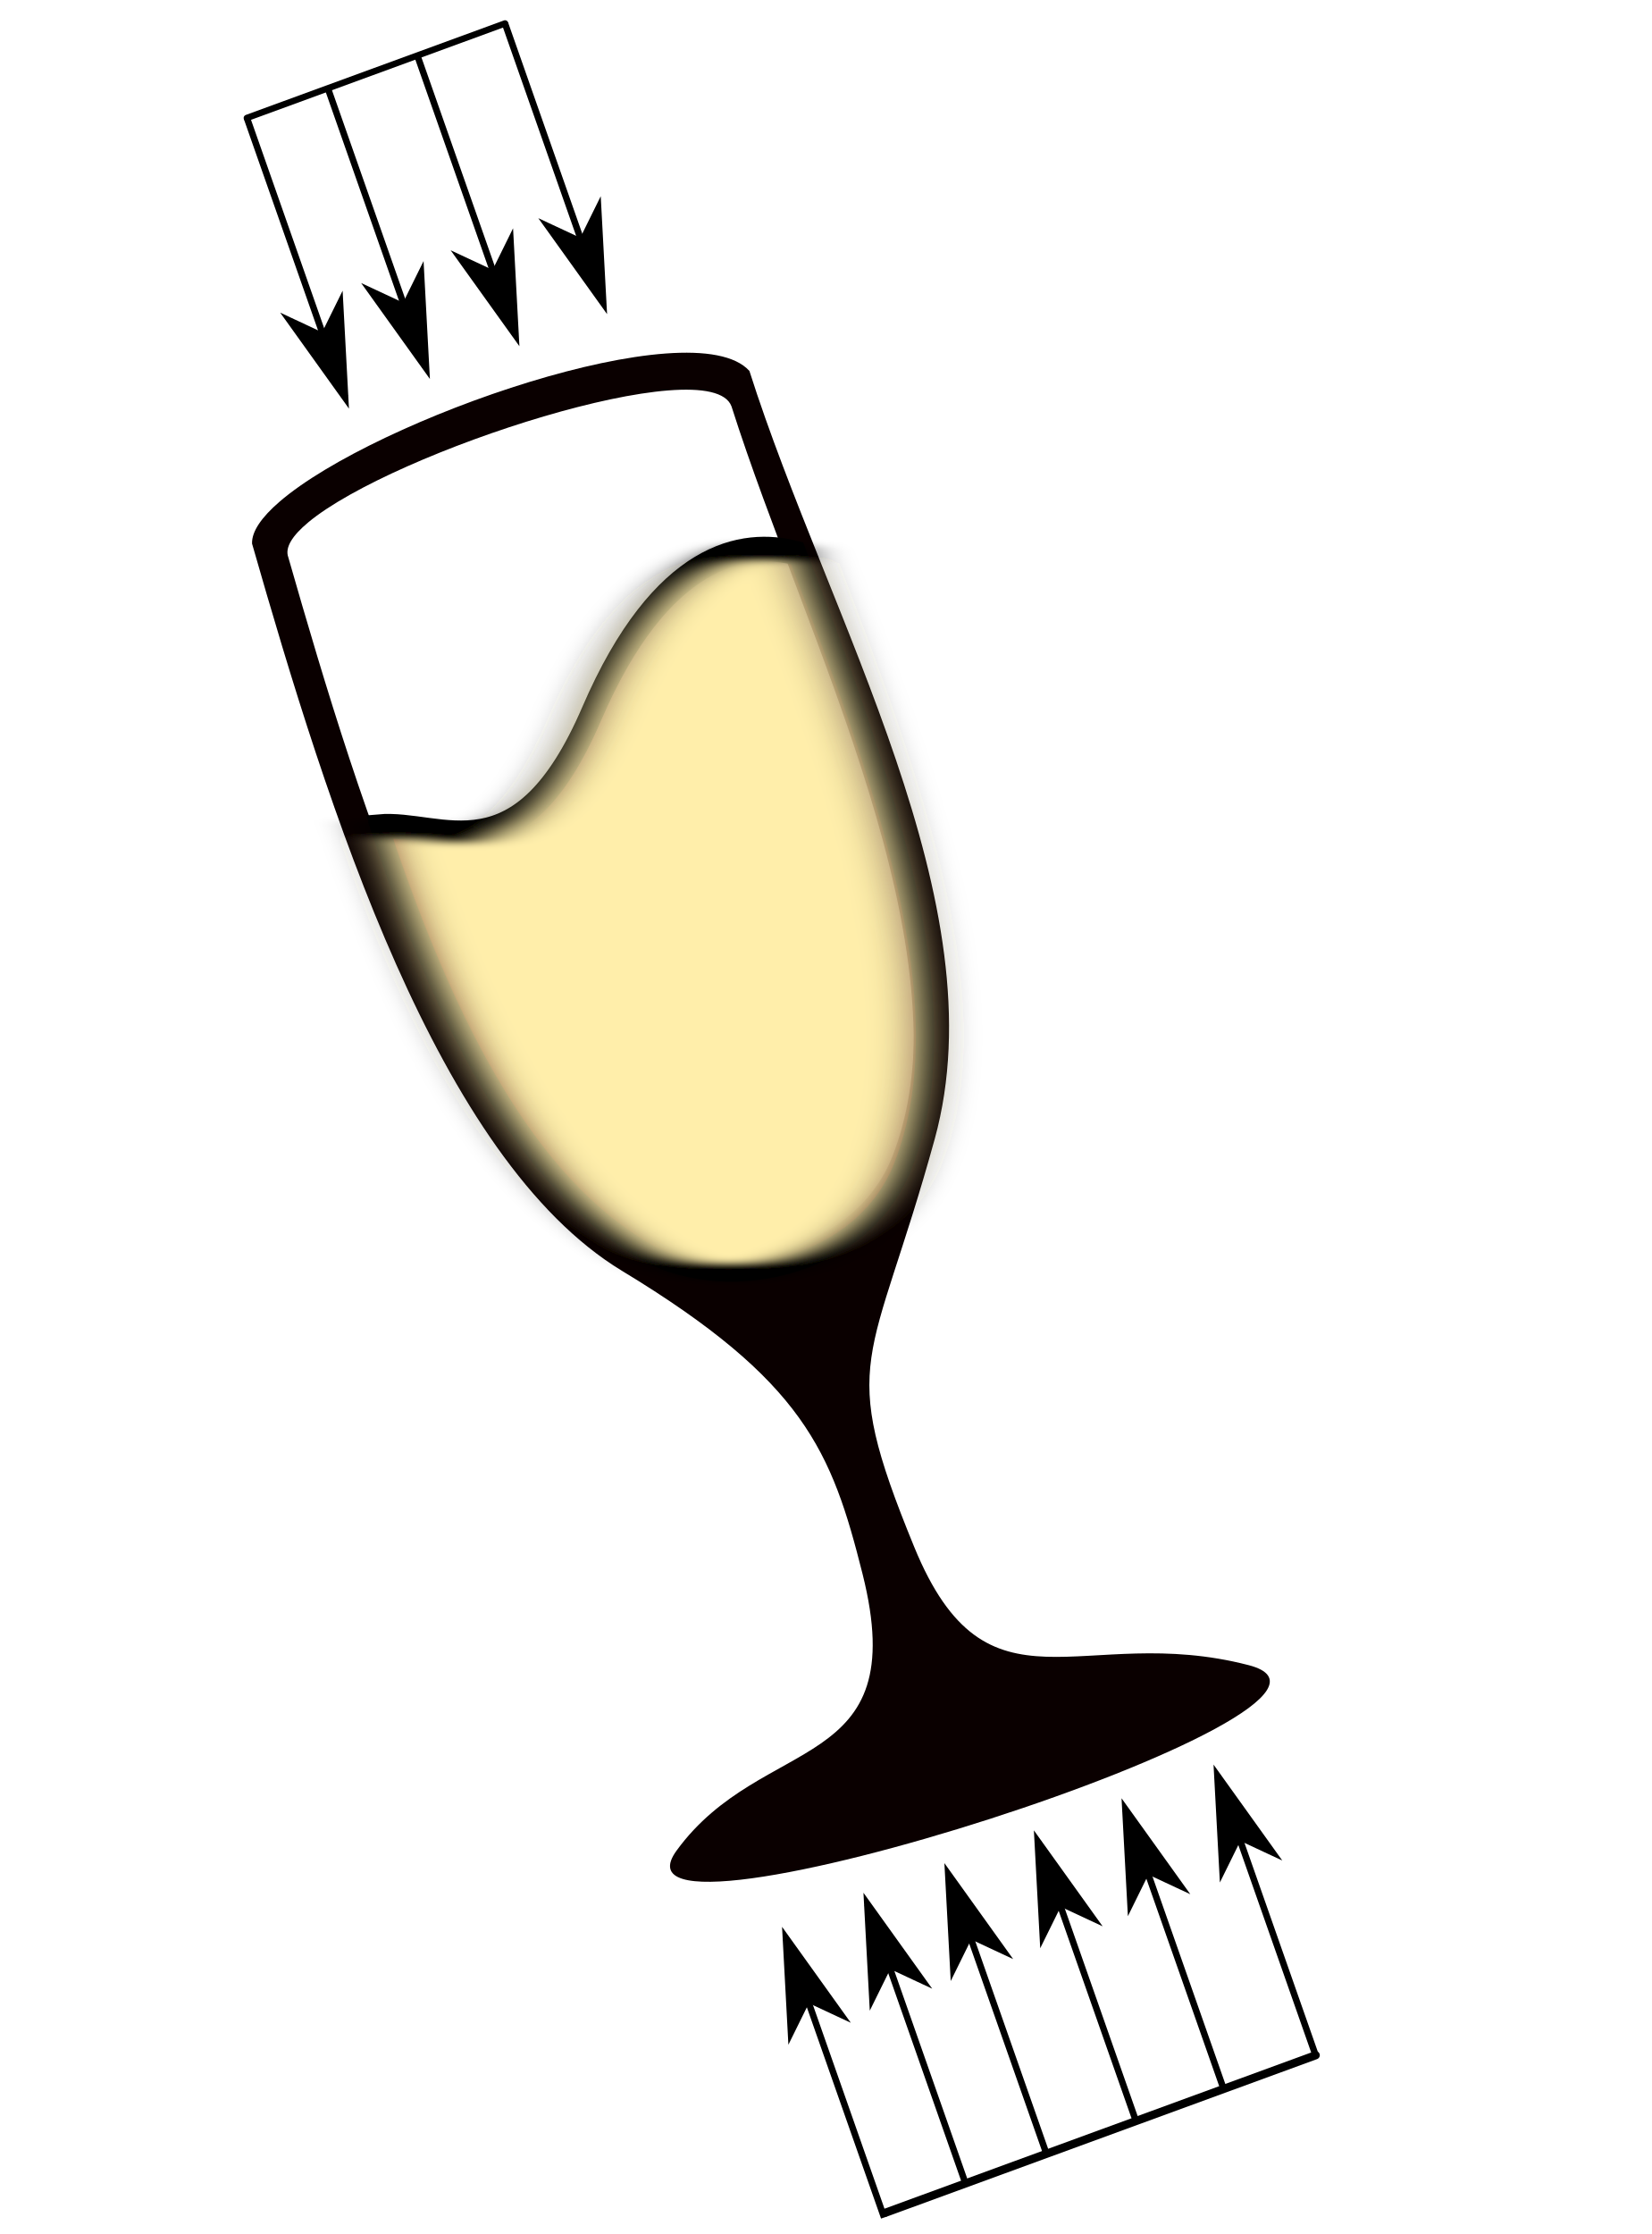
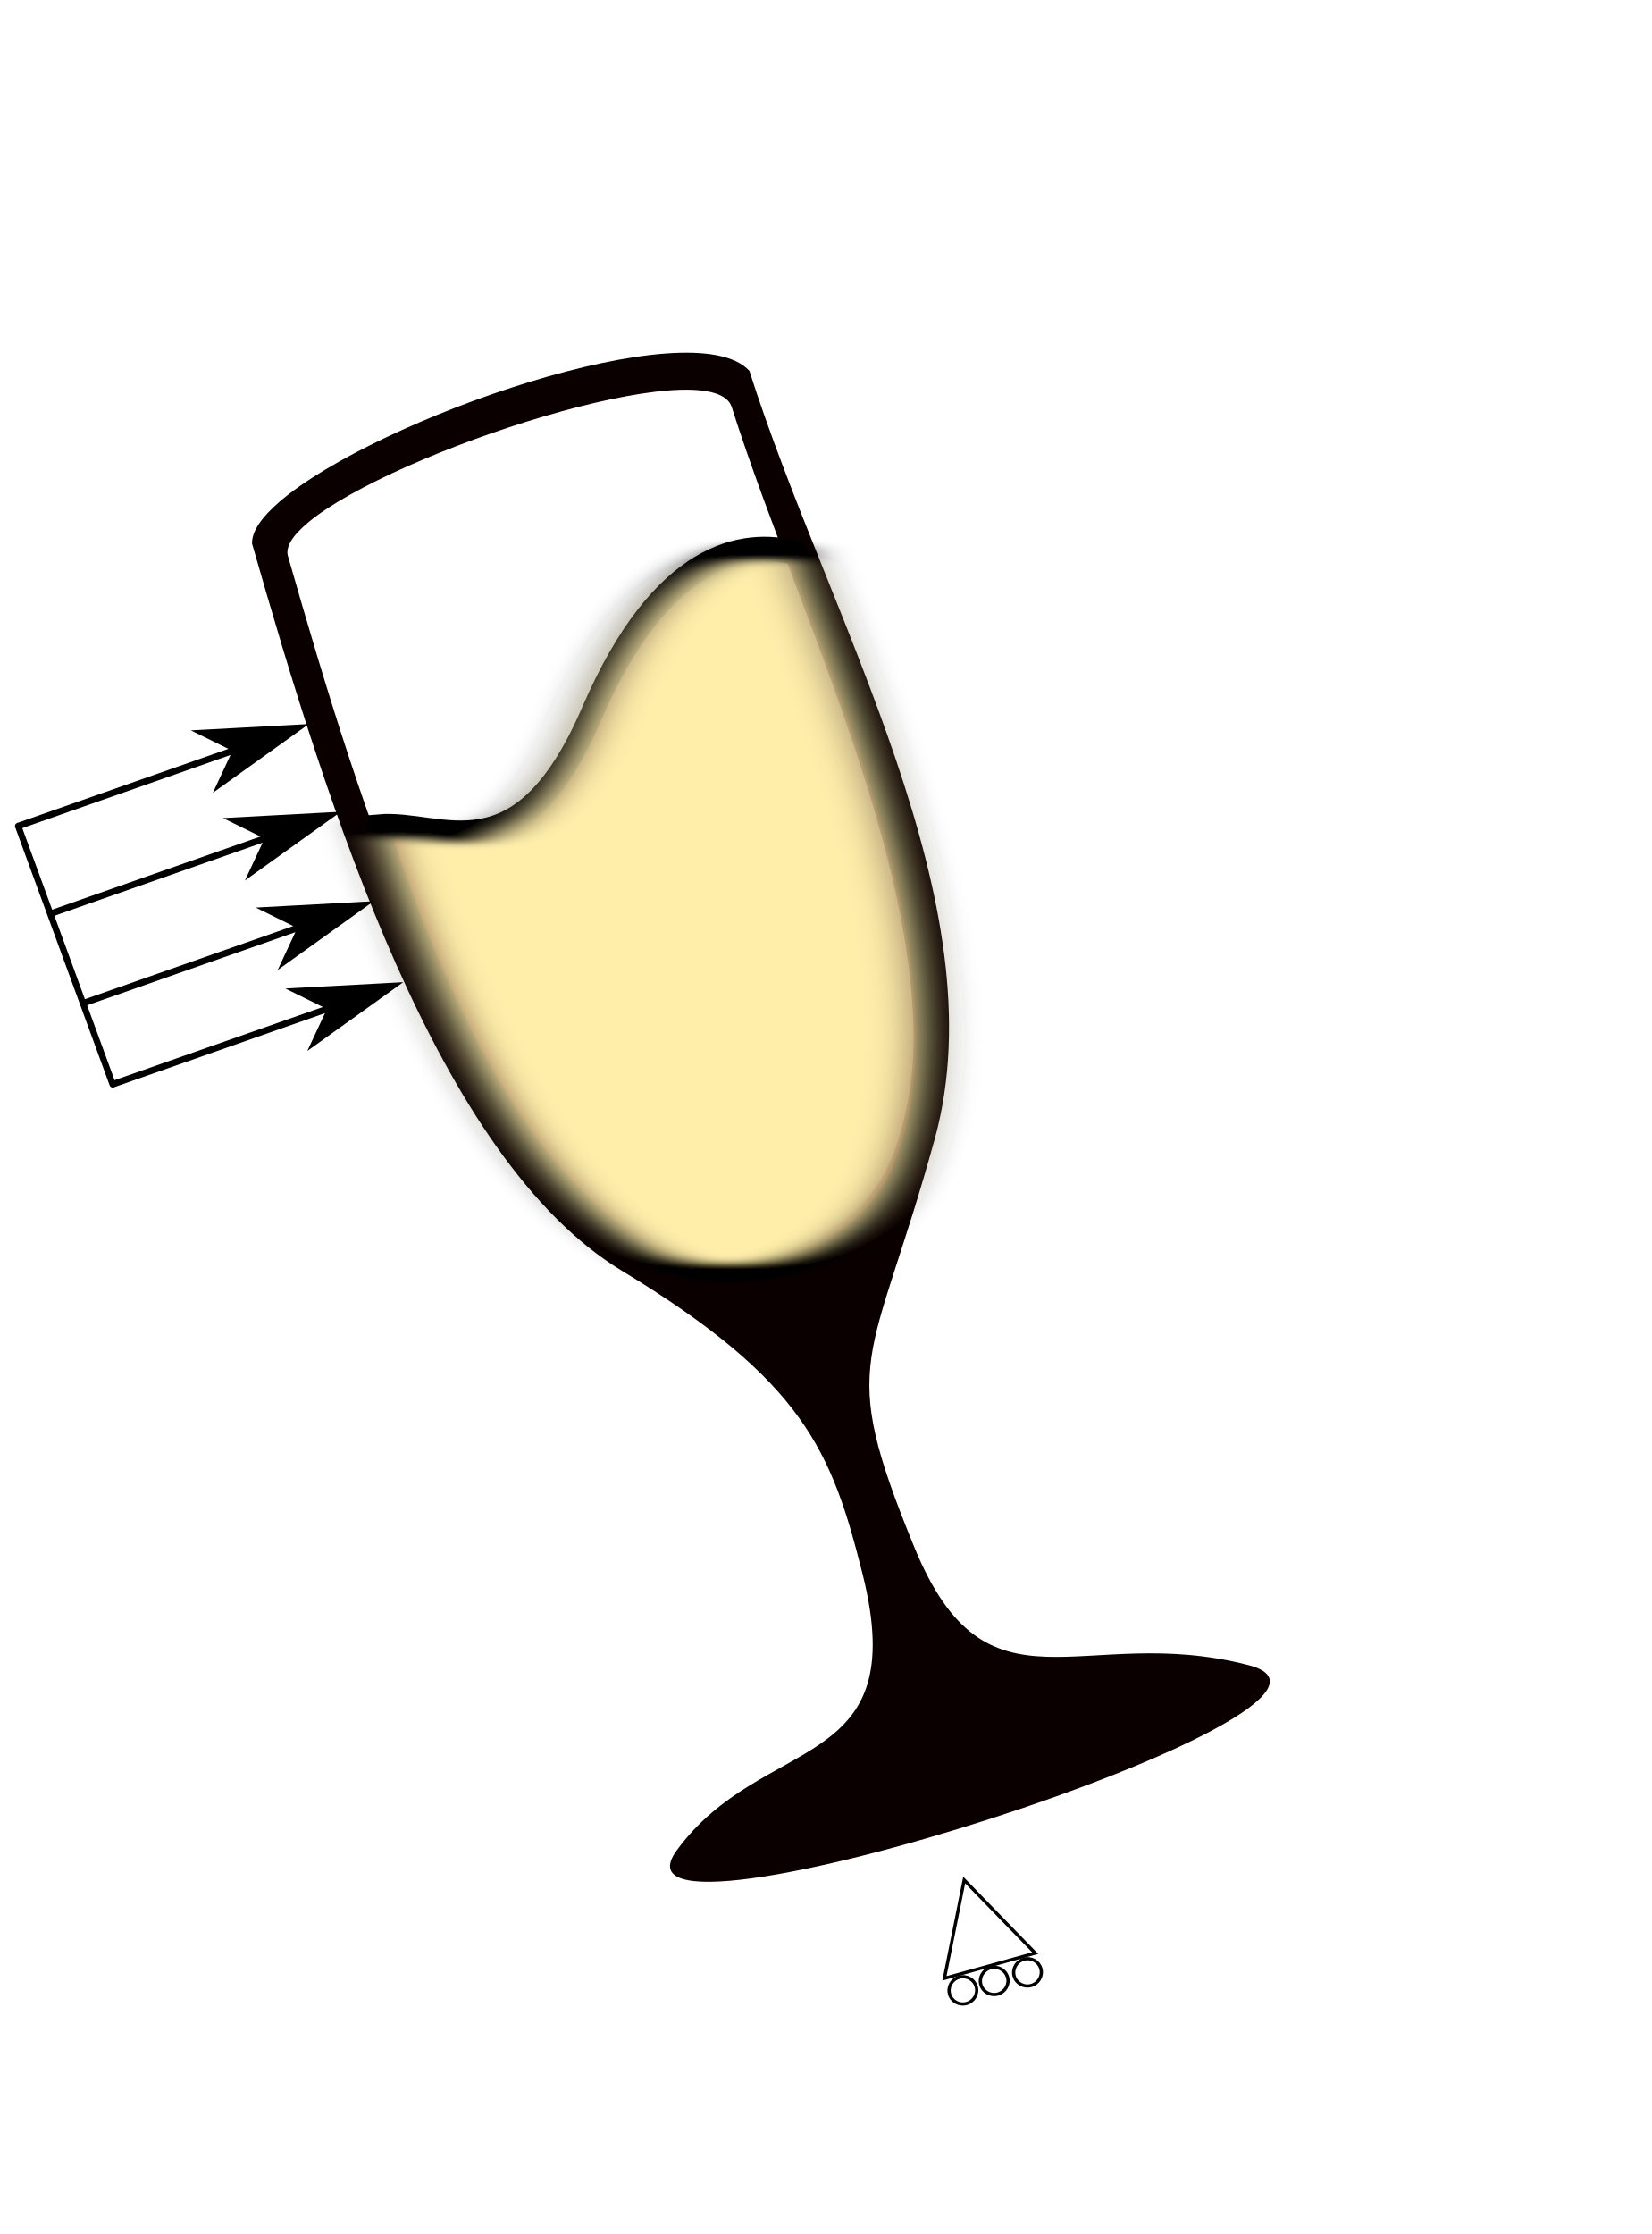
<svg xmlns="http://www.w3.org/2000/svg" xmlns:xlink="http://www.w3.org/1999/xlink" id="svg2211" width="51.245" height="69.302" version="1.0">
  <defs id="defs2214">
    <marker style="overflow:visible" id="DistanceStart" refX="0" refY="0" orient="auto">
      <g id="g2300" style="fill:#000000;fill-opacity:1;stroke:#000000;stroke-opacity:1">
        <path style="fill:#000000;fill-opacity:1;stroke:#000000;stroke-width:1.15;stroke-linecap:square;stroke-opacity:1" d="M 0,0 H 2" id="path2306" />
        <path style="fill:#000000;fill-opacity:1;fill-rule:evenodd;stroke:#000000;stroke-opacity:1" d="M 0,0 13,4 9,0 13,-4 Z" id="path2302" />
        <path style="fill:#000000;fill-opacity:1;stroke:#000000;stroke-width:1;stroke-linecap:square;stroke-opacity:1" d="M 0,-4 V 40" id="path2304" />
      </g>
    </marker>
    <marker orient="auto" refY="0" refX="0" id="marker1160" style="overflow:visible">
      <path id="path1158" d="M 0,0 5,-5 -12.5,0 5,5 Z" style="fill:#000000;fill-opacity:1;fill-rule:evenodd;stroke:#000000;stroke-width:1pt;stroke-opacity:1" transform="matrix(-0.8,0,0,-0.8,-10,0)" />
    </marker>
    <marker orient="auto" refY="0" refX="0" id="Arrow1Lend" style="overflow:visible">
      <path id="path879" d="M 0,0 5,-5 -12.5,0 5,5 Z" style="fill:#000000;fill-opacity:1;fill-rule:evenodd;stroke:#000000;stroke-width:1pt;stroke-opacity:1" transform="matrix(-0.8,0,0,-0.8,-10,0)" />
    </marker>
    <linearGradient id="linearGradient16837">
      <stop style="stop-color:#830000;stop-opacity:1;" offset="0" id="stop16839" />
      <stop style="stop-color:#830000;stop-opacity:0;" offset="1" id="stop16841" />
    </linearGradient>
    <linearGradient xlink:href="#linearGradient16837" id="linearGradient16843" x1="-28.129" y1="34.637" x2="15.78" y2="34.637" gradientUnits="userSpaceOnUse" gradientTransform="translate(20.51724,0.9655172)" />
    <linearGradient xlink:href="#linearGradient16837" id="linearGradient17343" gradientUnits="userSpaceOnUse" x1="-28.129" y1="34.637" x2="15.78" y2="34.637" gradientTransform="translate(20.65728,0.6042969)" />
    <linearGradient xlink:href="#linearGradient16837" id="linearGradient18759" gradientUnits="userSpaceOnUse" gradientTransform="translate(47.31034)" x1="-28.129" y1="34.637" x2="15.78" y2="34.637" />
    <linearGradient xlink:href="#linearGradient16837" id="linearGradient22955" gradientUnits="userSpaceOnUse" gradientTransform="translate(47.209,-0.119841)" x1="-28.129" y1="34.637" x2="15.78" y2="34.637" />
    <filter id="filter23926">
      <feGaussianBlur stdDeviation="0.841" id="feGaussianBlur23928" />
    </filter>
    <linearGradient xlink:href="#linearGradient16837" id="linearGradient23958" gradientUnits="userSpaceOnUse" gradientTransform="matrix(0.9564318,-0.2983084,0.2857384,0.9564318,8.862463,4.728051)" x1="-28.129" y1="34.637" x2="15.78" y2="34.637" />
    <linearGradient xlink:href="#linearGradient16837" id="linearGradient23960" gradientUnits="userSpaceOnUse" gradientTransform="matrix(0.9564318,-0.2983084,0.2857384,0.9564318,34.18163,-3.800752)" x1="-28.129" y1="34.637" x2="15.78" y2="34.637" />
    <marker orient="auto" refY="0" refX="0" id="marker1160-3" style="overflow:visible">
      <path id="path1158-5" d="M 0,0 5,-5 -12.5,0 5,5 Z" style="fill:#000000;fill-opacity:1;fill-rule:evenodd;stroke:#000000;stroke-width:1pt;stroke-opacity:1" transform="matrix(-0.8,0,0,-0.8,-10,0)" />
    </marker>
    <marker orient="auto" refY="0" refX="0" id="marker1160-2" style="overflow:visible">
      <path id="path1158-9" d="M 0,0 5,-5 -12.5,0 5,5 Z" style="fill:#000000;fill-opacity:1;fill-rule:evenodd;stroke:#000000;stroke-width:1pt;stroke-opacity:1" transform="matrix(-0.8,0,0,-0.8,-10,0)" />
    </marker>
    <marker orient="auto" refY="0" refX="0" id="marker1160-27" style="overflow:visible">
      <path id="path1158-0" d="M 0,0 5,-5 -12.5,0 5,5 Z" style="fill:#000000;fill-opacity:1;fill-rule:evenodd;stroke:#000000;stroke-width:1pt;stroke-opacity:1" transform="matrix(-0.8,0,0,-0.8,-10,0)" />
    </marker>
    <marker orient="auto" refY="0" refX="0" id="marker1160-27-3" style="overflow:visible">
      <path id="path1158-0-6" d="M 0,0 5,-5 -12.5,0 5,5 Z" style="fill:#000000;fill-opacity:1;fill-rule:evenodd;stroke:#000000;stroke-width:1pt;stroke-opacity:1" transform="matrix(-0.8,0,0,-0.8,-10,0)" />
    </marker>
    <marker orient="auto" refY="0" refX="0" id="marker1160-2-0" style="overflow:visible">
      <path id="path1158-9-6" d="M 0,0 5,-5 -12.5,0 5,5 Z" style="fill:#000000;fill-opacity:1;fill-rule:evenodd;stroke:#000000;stroke-width:1pt;stroke-opacity:1" transform="matrix(-0.8,0,0,-0.8,-10,0)" />
    </marker>
    <marker orient="auto" refY="0" refX="0" id="marker1160-3-2" style="overflow:visible">
      <path id="path1158-5-6" d="M 0,0 5,-5 -12.5,0 5,5 Z" style="fill:#000000;fill-opacity:1;fill-rule:evenodd;stroke:#000000;stroke-width:1pt;stroke-opacity:1" transform="matrix(-0.8,0,0,-0.8,-10,0)" />
    </marker>
    <marker orient="auto" refY="0" refX="0" id="marker1160-1" style="overflow:visible">
      <path id="path1158-8" d="M 0,0 5,-5 -12.5,0 5,5 Z" style="fill:#000000;fill-opacity:1;fill-rule:evenodd;stroke:#000000;stroke-width:1pt;stroke-opacity:1" transform="matrix(-0.8,0,0,-0.8,-10,0)" />
    </marker>
    <marker orient="auto" refY="0" refX="0" id="marker1160-27-3-2" style="overflow:visible">
      <path id="path1158-0-6-3" d="M 0,0 5,-5 -12.5,0 5,5 Z" style="fill:#000000;fill-opacity:1;fill-rule:evenodd;stroke:#000000;stroke-width:1pt;stroke-opacity:1" transform="matrix(-0.8,0,0,-0.8,-10,0)" />
    </marker>
    <marker orient="auto" refY="0" refX="0" id="marker1160-2-0-7" style="overflow:visible">
      <path id="path1158-9-6-5" d="M 0,0 5,-5 -12.5,0 5,5 Z" style="fill:#000000;fill-opacity:1;fill-rule:evenodd;stroke:#000000;stroke-width:1pt;stroke-opacity:1" transform="matrix(-0.8,0,0,-0.8,-10,0)" />
    </marker>
    <marker orient="auto" refY="0" refX="0" id="marker1160-3-2-9" style="overflow:visible">
      <path id="path1158-5-6-2" d="M 0,0 5,-5 -12.5,0 5,5 Z" style="fill:#000000;fill-opacity:1;fill-rule:evenodd;stroke:#000000;stroke-width:1pt;stroke-opacity:1" transform="matrix(-0.8,0,0,-0.8,-10,0)" />
    </marker>
    <marker orient="auto" refY="0" refX="0" id="marker1160-1-2" style="overflow:visible">
      <path id="path1158-8-8" d="M 0,0 5,-5 -12.5,0 5,5 Z" style="fill:#000000;fill-opacity:1;fill-rule:evenodd;stroke:#000000;stroke-width:1pt;stroke-opacity:1" transform="matrix(-0.8,0,0,-0.8,-10,0)" />
    </marker>
    <marker orient="auto" refY="0" refX="0" id="marker1160-1-29" style="overflow:visible">
      <path id="path1158-8-3" d="M 0,0 5,-5 -12.5,0 5,5 Z" style="fill:#000000;fill-opacity:1;fill-rule:evenodd;stroke:#000000;stroke-width:1pt;stroke-opacity:1" transform="matrix(-0.8,0,0,-0.8,-10,0)" />
    </marker>
    <marker orient="auto" refY="0" refX="0" id="marker1160-1-9" style="overflow:visible">
      <path id="path1158-8-4" d="M 0,0 5,-5 -12.5,0 5,5 Z" style="fill:#000000;fill-opacity:1;fill-rule:evenodd;stroke:#000000;stroke-width:1pt;stroke-opacity:1" transform="matrix(-0.8,0,0,-0.8,-10,0)" />
    </marker>
  </defs>
  <g id="g23930" transform="matrix(0.5709735,0,0,0.5588143,9.473892,11.11095)">
    <g id="g1141" transform="matrix(0.9390728,-0.3511972,0.3363986,0.9390728,-12.37496,12.48614)">
      <g id="g1016" transform="translate(-5.286759,-2.207144)">
        <path id="path17048" d="m 17.108,1.819 c -1.194,0.46 -1.98,1.017 -2.183,1.661 -1.075,15.247 -2.03,35.617 5.3,44.972 7.228,9.224 7.329,13.399 6.613,20.384 -1.178,11.476 -8.059,6.359 -14.656,10.877 -6.726,4.606 40.127,6.524 32.655,1.251 C 37.119,75.517 30.379,79.122 29.978,68.412 29.55,56.967 31.119,58.323 38.643,47.543 46.341,36.512 42.919,18.438 43.53,3.968 41.822,-0.347 23.553,-0.664 17.108,1.819 Z m 1.074,1.626 c 5.654,-2.067 23.757,-1.358 23.772,2.028 -0.586,13.884 2.006,32.524 -5.818,42.755 -3.622,4.735 -11.186,3.546 -14.595,-0.185 -7.033,-8.976 -6.052,-28.534 -5.021,-43.164 -0.001,-0.573 0.616,-1.051 1.663,-1.433 z" style="opacity:1;fill:#0a0000;fill-opacity:1;fill-rule:evenodd;stroke:none;stroke-width:1px;stroke-linecap:butt;stroke-linejoin:miter;stroke-opacity:1;filter:url(#filter17327)" />
        <path id="path17341" d="m 21.993,47.737 c 3.41,3.731 10.68,4.714 14.571,0.198 6.205,-7.202 6.21,-20.605 6.01,-33.739 -2.455,-1.748 -6.928,-2.635 -13.481,4.443 -6.84,7.388 -9.595,2.746 -12.935,1.837 -0.383,13.418 1.428,22.009 5.834,27.261 z" style="fill:url(#linearGradient23958);fill-opacity:1;fill-rule:evenodd;stroke:#000000;stroke-width:1px;stroke-linecap:butt;stroke-linejoin:miter;stroke-opacity:1;filter:url(#filter17361)" />
        <path id="path14897" d="m 21.963,48.124 c 3.41,3.731 10.68,4.714 14.571,0.198 6.205,-7.202 6.21,-20.605 6.01,-33.739 -2.455,-1.748 -6.928,-2.635 -13.481,4.443 -6.84,7.388 -9.595,2.746 -12.935,1.837 -0.383,13.418 1.428,22.009 5.834,27.261 z" style="fill:url(#linearGradient23960);fill-opacity:1;fill-rule:evenodd;stroke:#000000;stroke-width:1px;stroke-linecap:butt;stroke-linejoin:miter;stroke-opacity:1" />
        <path id="path22953" d="m 20.685,45.898 c 2.195,4.586 8.868,7.695 13.88,4.536 7.993,-5.037 11.827,-17.855 15.389,-30.477 -1.849,-2.404 -5.873,-4.587 -14.163,0.228 -8.653,5.026 -9.961,-0.236 -12.896,-2.101 -4.201,12.719 -4.923,21.476 -2.209,27.814 z" style="fill:#ffeeaa;fill-opacity:1;fill-rule:evenodd;stroke:#000000;stroke-width:1px;stroke-linecap:butt;stroke-linejoin:miter;stroke-opacity:1;filter:url(#filter23926)" transform="matrix(0.9564318,-0.2983084,0.2857384,0.9564318,-11.06749,10.31232)" />
-         <path style="fill:none;stroke:#000000;stroke-width:0.354;stroke-linecap:butt;stroke-linejoin:miter;stroke-miterlimit:4;stroke-dasharray:none;stroke-opacity:1;marker-end:url(#marker1160-1)" d="M 20.709,102.578 20.921,86.164" id="path34-3-7" />
-         <path style="fill:none;stroke:#000000;stroke-width:0.354;stroke-linecap:butt;stroke-linejoin:miter;stroke-miterlimit:4;stroke-dasharray:none;stroke-opacity:1;marker-end:url(#marker1160-3-2)" d="M 25.393,102.578 25.605,86.164" id="path34-3-6-9" />
-         <path style="fill:none;stroke:#000000;stroke-width:0.354;stroke-linecap:butt;stroke-linejoin:miter;stroke-miterlimit:4;stroke-dasharray:none;stroke-opacity:1;marker-end:url(#marker1160-2-0)" d="M 30.572,102.578 30.783,86.164" id="path34-3-1-2" />
-         <path style="fill:none;stroke:#000000;stroke-width:0.354;stroke-linecap:butt;stroke-linejoin:miter;stroke-miterlimit:4;stroke-dasharray:none;stroke-opacity:1;marker-end:url(#marker1160-27-3)" d="M 35.645,102.578 35.856,86.164" id="path34-3-9-0" />
-         <path style="fill:none;stroke:#000000;stroke-width:0.457;stroke-linecap:round;stroke-linejoin:miter;stroke-miterlimit:4;stroke-dasharray:none;stroke-opacity:1" d="M 40.968,102.578 H 16.114" id="path2718" />
-         <path style="fill:none;stroke:#000000;stroke-width:0.354;stroke-linecap:butt;stroke-linejoin:miter;stroke-miterlimit:4;stroke-dasharray:none;stroke-opacity:1;marker-end:url(#marker1160-1-2)" d="M 22.612,-18.811 22.4,-2.397" id="path34-3-7-9" />
-         <path style="fill:none;stroke:#000000;stroke-width:0.354;stroke-linecap:butt;stroke-linejoin:miter;stroke-miterlimit:4;stroke-dasharray:none;stroke-opacity:1;marker-end:url(#marker1160-3-2-9)" d="M 27.296,-18.811 27.084,-2.397" id="path34-3-6-9-7" />
-         <path style="fill:none;stroke:#000000;stroke-width:0.354;stroke-linecap:butt;stroke-linejoin:miter;stroke-miterlimit:4;stroke-dasharray:none;stroke-opacity:1;marker-end:url(#marker1160-2-0-7)" d="M 32.474,-18.811 32.263,-2.397" id="path34-3-1-2-3" />
-         <path style="fill:none;stroke:#000000;stroke-width:0.354;stroke-linecap:butt;stroke-linejoin:miter;stroke-miterlimit:4;stroke-dasharray:none;stroke-opacity:1;marker-end:url(#marker1160-27-3-2)" d="M 37.547,-18.811 37.336,-2.397" id="path34-3-9-0-6" />
-         <path style="fill:none;stroke:#000000;stroke-width:0.354;stroke-linecap:round;stroke-linejoin:miter;stroke-miterlimit:4;stroke-dasharray:none;stroke-opacity:1" d="M 22.612,-18.811 H 37.547" id="path2718-1" />
-         <path style="fill:none;stroke:#000000;stroke-width:0.354;stroke-linecap:butt;stroke-linejoin:miter;stroke-miterlimit:4;stroke-dasharray:none;stroke-opacity:1;marker-end:url(#marker1160-1-29)" d="M 15.92,102.801 16.131,86.387" id="path34-3-7-1" />
-         <path style="fill:none;stroke:#000000;stroke-width:0.354;stroke-linecap:butt;stroke-linejoin:miter;stroke-miterlimit:4;stroke-dasharray:none;stroke-opacity:1;marker-end:url(#marker1160-1-9)" d="M 40.968,102.578 41.179,86.164" id="path34-3-7-7" />
+         <g id="g1010" transform="translate(-35.9448,30.14085)">
+           <g id="g1058" transform="matrix(0,-1.021759,0.9787044,0,36.70571,23.53683)">
+             <path style="fill:none;stroke:#000000;stroke-width:0.354;stroke-linecap:butt;stroke-linejoin:miter;stroke-miterlimit:4;stroke-dasharray:none;stroke-opacity:1;marker-end:url(#marker1160-1-2)" d="M 24.15,-3.112 23.939,13.302" id="path34-3-7-9" />
+             <path style="fill:none;stroke:#000000;stroke-width:0.354;stroke-linecap:butt;stroke-linejoin:miter;stroke-miterlimit:4;stroke-dasharray:none;stroke-opacity:1;marker-end:url(#marker1160-3-2-9)" d="M 28.834,-3.112 28.623,13.302" id="path34-3-6-9-7" />
+             <path style="fill:none;stroke:#000000;stroke-width:0.354;stroke-linecap:butt;stroke-linejoin:miter;stroke-miterlimit:4;stroke-dasharray:none;stroke-opacity:1;marker-end:url(#marker1160-2-0-7)" d="M 34.013,-3.112 33.801,13.302" id="path34-3-1-2-3" />
+             <path style="fill:none;stroke:#000000;stroke-width:0.354;stroke-linecap:butt;stroke-linejoin:miter;stroke-miterlimit:4;stroke-dasharray:none;stroke-opacity:1;marker-end:url(#marker1160-27-3-2)" d="M 39.086,-3.112 38.874,13.302" id="path34-3-9-0-6" />
+             <path style="fill:none;stroke:#000000;stroke-width:0.354;stroke-linecap:round;stroke-linejoin:miter;stroke-miterlimit:4;stroke-dasharray:none;stroke-opacity:1" d="M 24.15,-3.112 H 39.086" id="path2718-1" />
+           </g>
+           <g id="g1095" transform="matrix(0.9634708,-0.2736406,0.26211,0.9634708,32.75277,18.7946)">
+             <path id="path1066" d="M 14.529,48.289 19.336,50.087 18.514,44.494 Z" style="fill:none;stroke:#000000;stroke-width:0.177;stroke-linecap:butt;stroke-linejoin:miter;stroke-miterlimit:4;stroke-dasharray:none;stroke-opacity:1" />
+             <circle r="0.754" transform="matrix(0.936642,0.3502881,-0.337239,0.9414191,0,0)" cy="41.059" cx="30.76" id="path1068" style="fill:none;fill-opacity:1;stroke:#000000;stroke-width:0.177;stroke-miterlimit:4;stroke-dasharray:none;stroke-dashoffset:0;stroke-opacity:1" />
+             <circle transform="matrix(0.936642,0.3502881,-0.337239,0.9414191,0,0)" r="0.754" cy="41.02" cx="32.541" id="path1068-3" style="fill:none;fill-opacity:1;stroke:#000000;stroke-width:0.177;stroke-miterlimit:4;stroke-dasharray:none;stroke-dashoffset:0;stroke-opacity:1" />
+             <circle transform="matrix(0.936642,0.3502881,-0.337239,0.9414191,0,0)" r="0.754" cy="41.058" cx="34.414" id="path1068-6" style="fill:none;fill-opacity:1;stroke:#000000;stroke-width:0.177;stroke-miterlimit:4;stroke-dasharray:none;stroke-dashoffset:0;stroke-opacity:1" />
+           </g>
+         </g>
      </g>
    </g>
  </g>
</svg>
